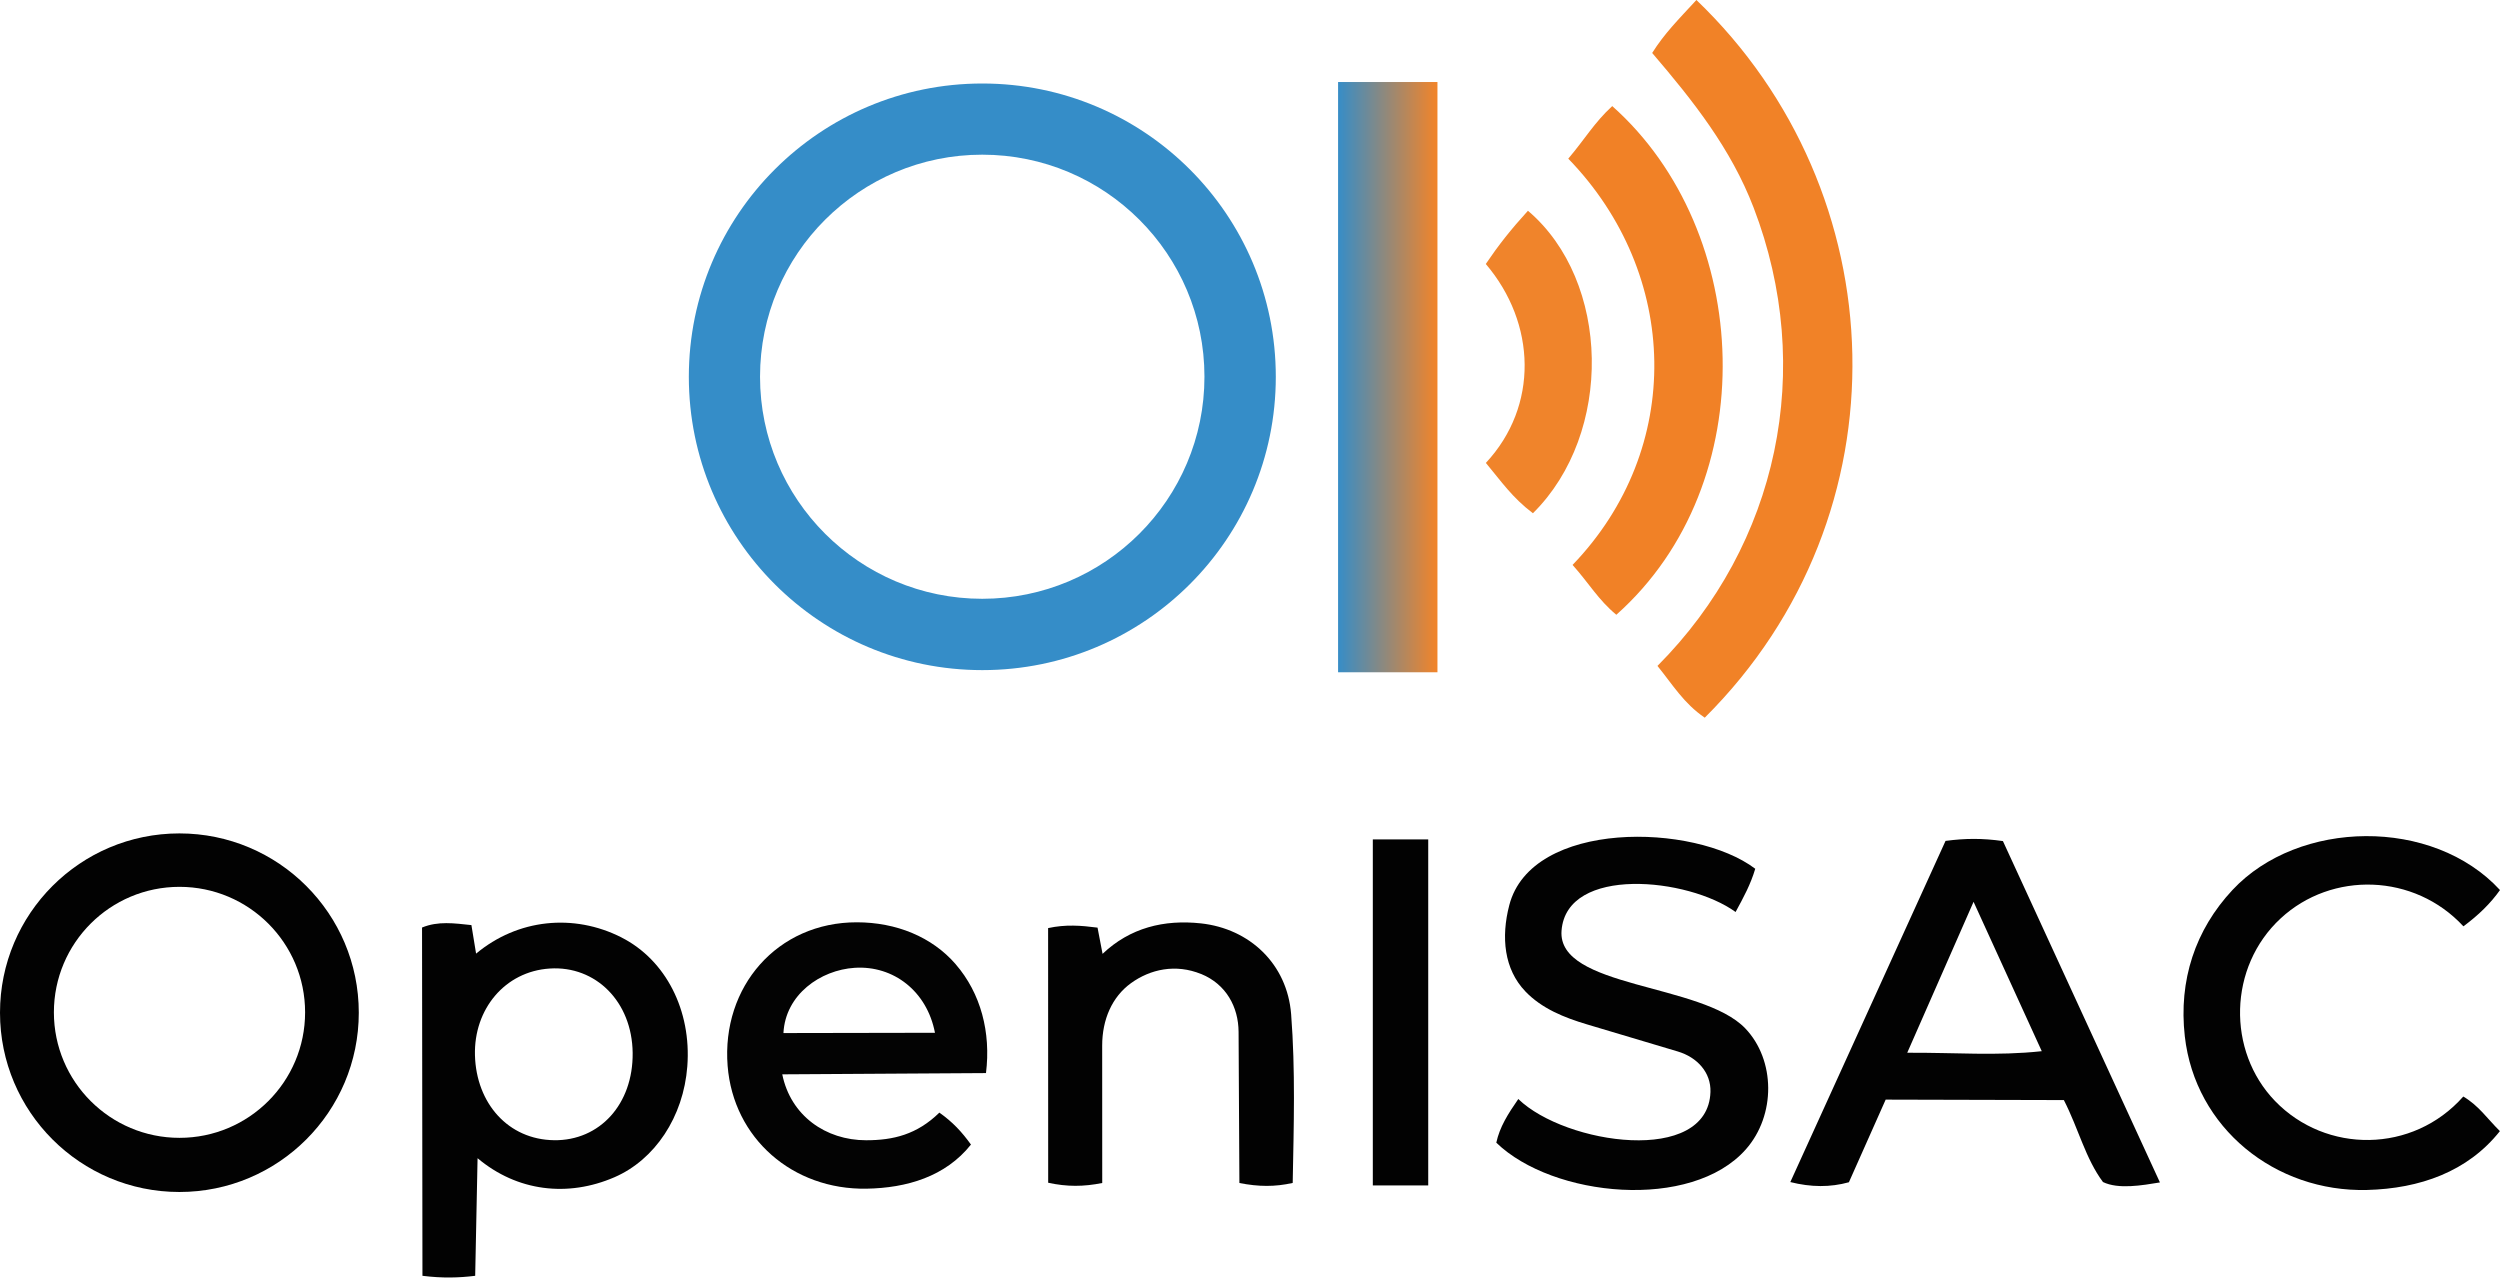
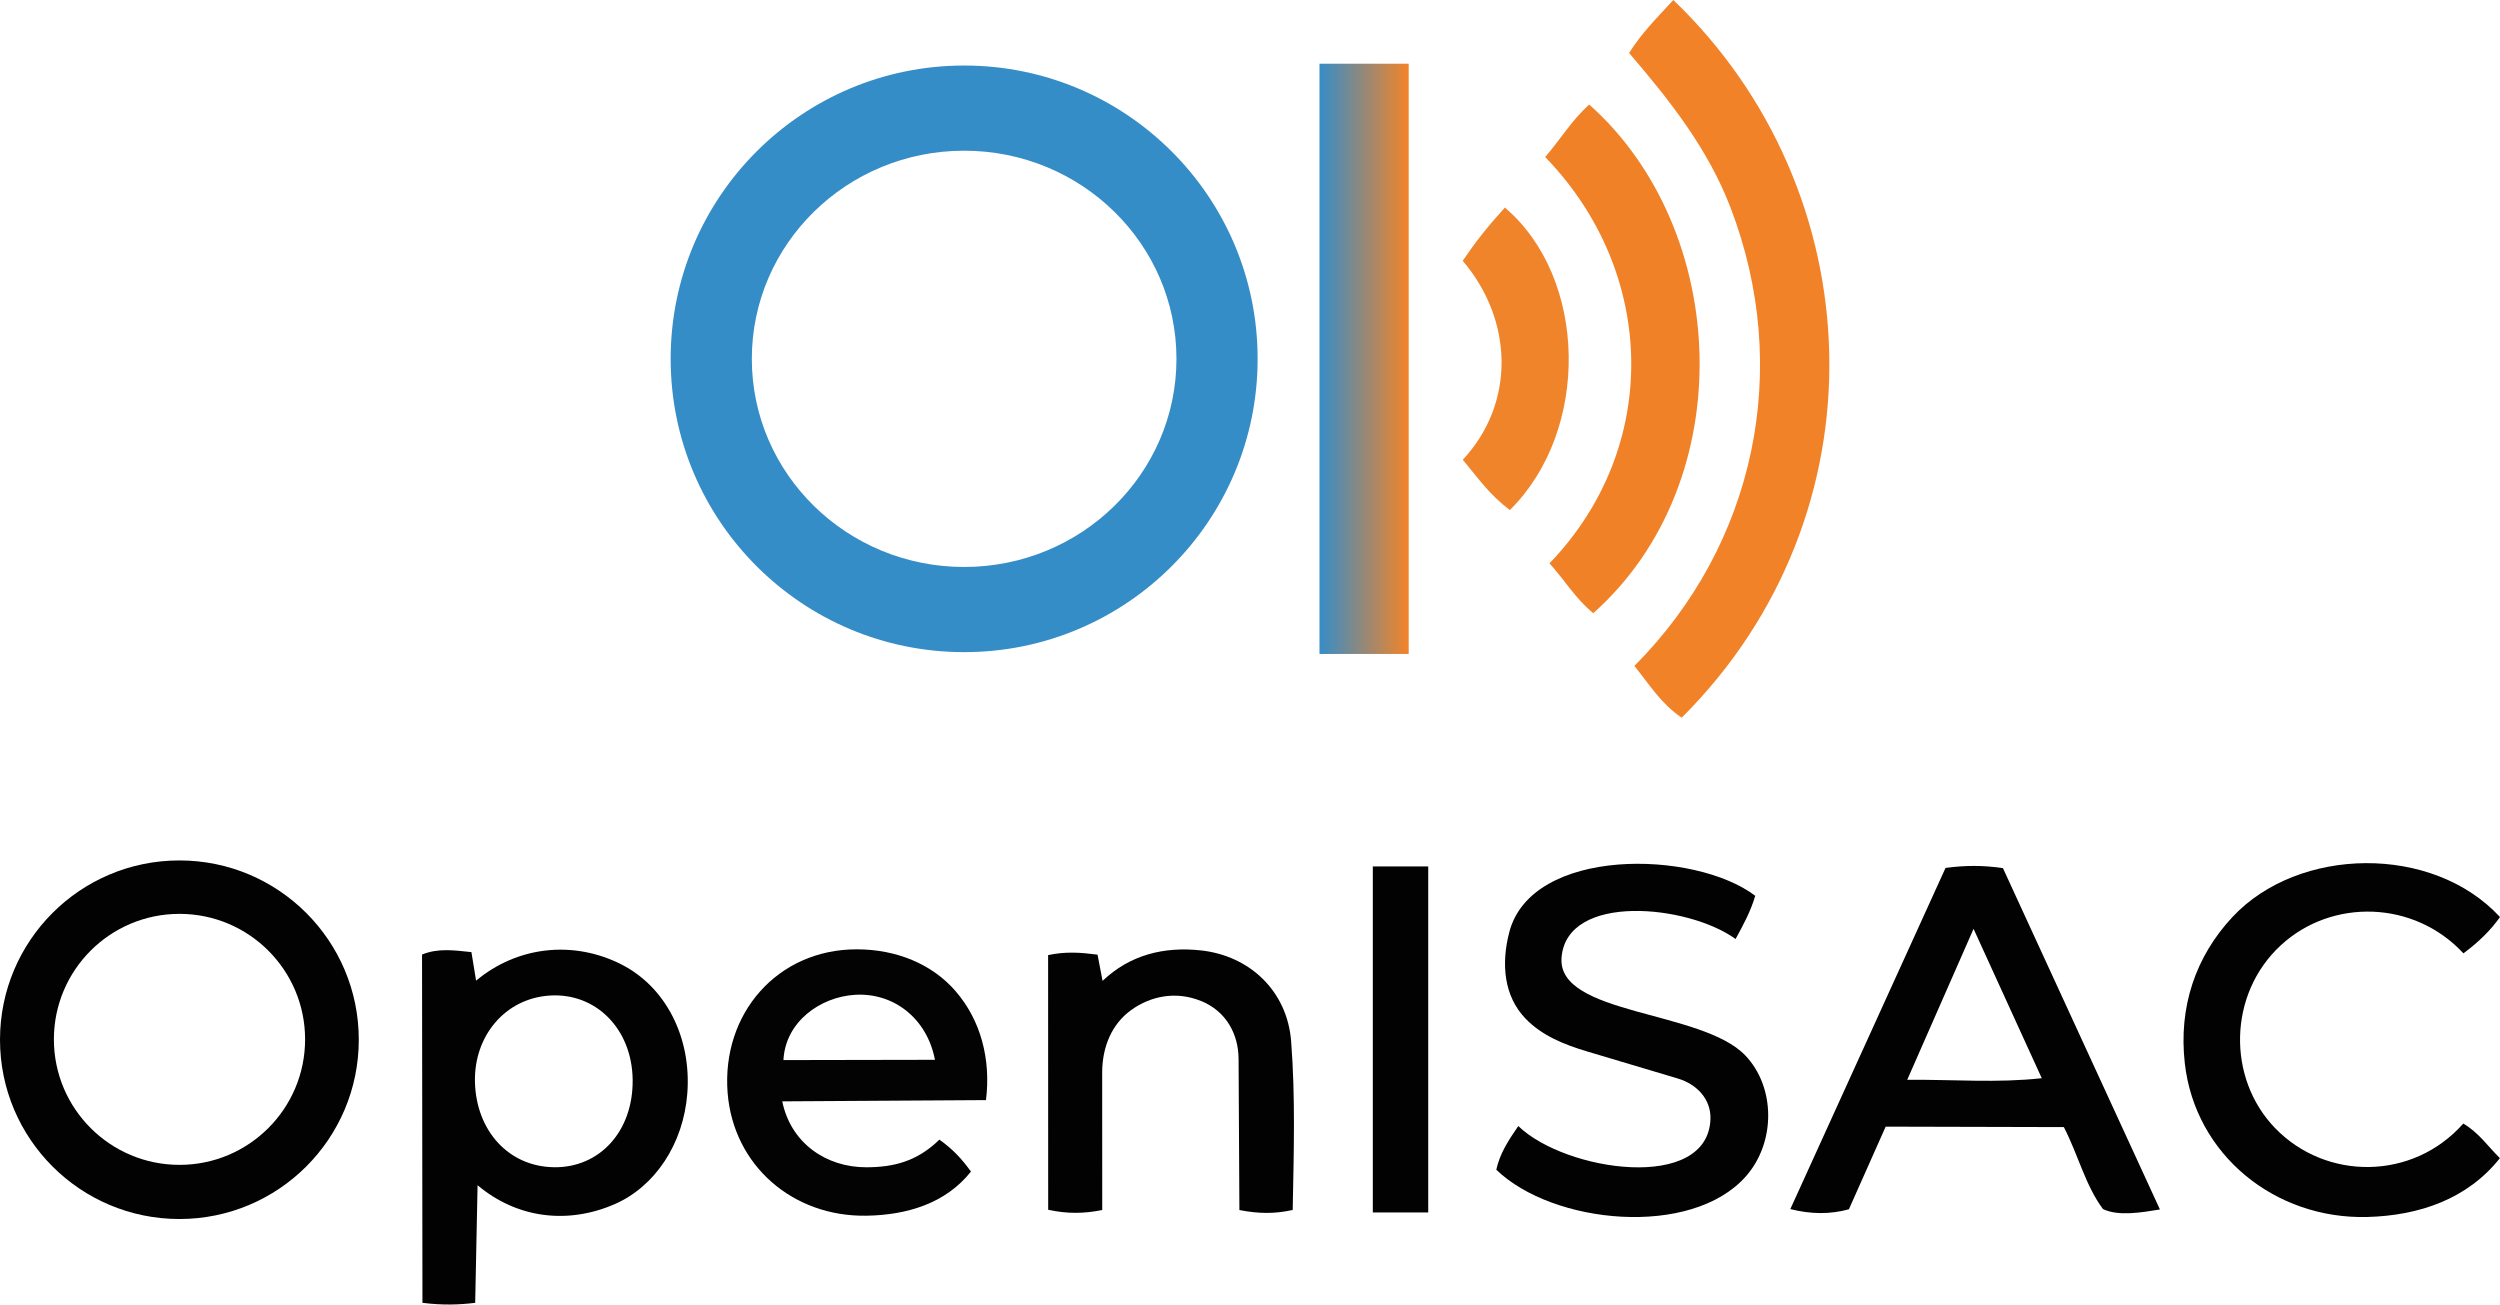
- <svg xmlns="http://www.w3.org/2000/svg" id="_图层_2" data-name="图层 2" viewBox="0 0 975.09 498.27">
+ <svg xmlns="http://www.w3.org/2000/svg" id="_图层_2" data-name="图层 2" viewBox="0 0 975.09 508.81">
  <defs>
    <style>
      .cls-1 {
        fill: url(#_未命名的渐变_54);
      }

      .cls-2 {
        fill: #358dc8;
      }

      .cls-3 {
        fill: #020202;
      }

      .cls-4 {
        fill: #f0842b;
      }

      .cls-5 {
        fill: #030303;
      }

      .cls-6 {
        fill: #f18227;
      }

      .cls-7 {
        fill: #f18126;
      }
    </style>
-     <linearGradient id="_未命名的渐变_54" data-name="未命名的渐变 54" x1="521.67" y1="147.11" x2="560.42" y2="147.11" gradientUnits="userSpaceOnUse">
+     <linearGradient id="_未命名的渐变_54" data-name="未命名的渐变 54" x1="514.44" y1="139.96" x2="549.23" y2="139.96" gradientUnits="userSpaceOnUse">
      <stop offset="0" stop-color="#358dc8" />
      <stop offset=".99" stop-color="#f0842b" />
    </linearGradient>
  </defs>
  <g id="_图层_1-2" data-name="图层 1">
    <g>
      <g>
-         <path class="cls-3" d="M680.96,448.27c-21.23,24.07-75.25,18.8-97.35-2.58,1.32-6.12,4.57-11.25,8.58-17.03,18.44,17.81,73.99,25.92,74.95-2.75.25-7.54-5.1-13.52-12.76-15.8l-35.48-10.59c-8.77-2.62-17.54-6.12-23.96-12.84-8.28-8.66-9.53-21.1-6.26-33.65,8.66-33.34,72.16-32.19,95.93-14.18-1.82,6.1-4.49,11.03-7.67,16.86-18.48-13.42-65.89-18.16-67.88,7.25-1.76,22.54,54.7,20.39,71.67,38.16,11.78,12.34,11.96,33.85.23,47.15Z" />
-         <path class="cls-3" d="M960.77,427.68c6.11,3.63,9.29,8.58,14.28,13.5-12.58,15.86-31.3,22.42-51.8,22.95-35.84.91-67.07-24.16-71.1-59.97-2.45-21.79,4.06-41.48,18.61-57.05,25.72-27.54,78.11-28.45,104.33.04-3.74,5.27-8.34,9.74-14.27,14.15-19.16-20.71-51.31-21.57-71.26-3.11-20.48,18.94-21.03,51.75-2.22,71.24,19.88,20.59,53.73,20.53,73.43-1.74Z" />
-         <path class="cls-3" d="M468.5,379.91c-9.94-4.07-19.85-1.89-27.38,3.56-7.39,5.35-11.23,14.19-11.23,24.38l.02,53.56c-7.24,1.46-13.72,1.51-21.08-.1l-.03-99.32c6.83-1.48,12.77-1.03,19.28-.18l1.96,10.23c10.72-10.2,23.98-13.44,38.36-11.89,19.03,2.06,33.67,15.86,35.19,35.44,1.69,21.89,1.03,43.36.61,65.8-6.97,1.56-13.25,1.5-20.79.03l-.32-58.98c-.05-9.63-4.82-18.55-14.59-22.55Z" />
-         <rect class="cls-3" x="535.45" y="327.4" width="21.61" height="134.96" />
-         <path class="cls-3" d="M69.97,325.06c-38.65,0-69.97,31.31-69.97,69.93s31.33,69.93,69.97,69.93,69.97-31.31,69.97-69.93-31.33-69.93-69.97-69.93ZM70.01,443.8c-27.05,0-48.99-21.92-48.99-48.95s21.93-48.95,48.99-48.95,48.99,21.92,48.99,48.95-21.93,48.95-48.99,48.95Z" />
-         <path class="cls-3" d="M242.4,365.63c-18.7-9.48-40.51-7.19-56.71,6.32l-1.82-11.13c-6.71-.71-13.01-1.63-19.26.95l.16,135.84c7.83.98,14.23.78,20.57,0l.93-45.87c15.45,13,35.22,15.31,53.42,7.41,15.69-6.81,26.89-23.44,28.39-43.27,1.65-21.74-8.37-41.45-25.69-50.24ZM216.11,444.72c-17.82-.22-30.35-14.31-30.86-33.13-.48-17.94,11.66-32.71,29.19-33.83,17.89-1.15,32.1,12.91,32.32,32.9.21,20.02-12.84,34.28-30.65,34.07Z" />
-         <path class="cls-3" d="M781.22,328.05c-7.99-1.14-14.71-1.09-22.39-.07l-60.54,133.07c8.09,2.03,15.56,2.09,22.85.07l14.34-32.23,69.5.18c5.77,11.25,8.38,22.73,15.26,31.97,6.01,2.91,15.27,1.3,22.21.15l-61.24-133.14ZM743.89,410.61l25.87-58.87,26.6,58.26c-17.46,1.91-33.86.5-52.47.61Z" />
-         <path class="cls-5" d="M372.76,376.09c-9.28-10.71-23.22-16.34-38.53-16.36-31.08-.04-52.86,25.19-50.43,56,2.24,28.27,25.39,48.4,54.19,47.9,15.62-.27,30.76-4.68,40.72-17.21-3.61-5.01-7.12-8.77-12.32-12.46-8.75,8.56-17.97,10.78-28.57,10.78-15.79,0-29.45-9.61-32.71-25.71l79.46-.49c1.97-15.85-2-31.11-11.81-42.43ZM305.57,402.93c.76-15.01,14.41-24.59,27.78-25.45,15.16-.97,28.22,9.15,31.32,25.34l-59.1.11Z" />
-         <path class="cls-6" d="M664.91,279.92c-8.16-5.56-12.41-12.74-18.44-20.19,47.27-47.46,61.59-115.95,37.51-178.73-8.82-22.98-23.46-41.52-39.57-60.34,4.81-7.64,10.07-12.87,17.25-20.66,78.08,74.83,83.01,200.5,3.26,279.92Z" />
-         <path class="cls-7" d="M630.42,239.78c-7.1-5.9-10.59-12.2-17.06-19.44,43.59-45.3,41.97-113.42-1.68-158.46,6.41-7.51,10.09-14.01,17.15-20.5,54.97,48.83,59.31,147.07,1.59,198.41Z" />
-         <path class="cls-4" d="M597.9,200.19c-8.12-6.15-12.3-12.38-18.36-19.63,20.65-22.16,19.69-54.47-.03-77.6,4.97-7.34,9.66-13.31,16.44-20.76,32.29,27.39,33.46,86.81,1.95,117.98Z" />
-         <path class="cls-2" d="M383.14,32.57c-63.22,0-114.47,51.22-114.47,114.4s51.25,114.4,114.47,114.4,114.47-51.22,114.47-114.4-51.25-114.4-114.47-114.4ZM383.11,233.55c-47.87,0-86.67-38.78-86.67-86.61s38.8-86.61,86.67-86.61,86.67,38.78,86.67,86.61-38.8,86.61-86.67,86.61Z" />
+         <path class="cls-3" d="M680.96,458.81c-21.23,24.07-75.25,18.8-97.35-2.58,1.32-6.12,4.57-11.25,8.58-17.03,18.44,17.81,73.99,25.92,74.95-2.75.25-7.54-5.1-13.52-12.76-15.8l-35.48-10.59c-8.77-2.62-17.54-6.12-23.96-12.84-8.28-8.66-9.53-21.1-6.26-33.65,8.66-33.34,72.16-32.19,95.93-14.18-1.82,6.1-4.49,11.03-7.67,16.86-18.48-13.42-65.89-18.16-67.88,7.25-1.76,22.54,54.7,20.39,71.67,38.16,11.78,12.34,11.96,33.85.23,47.15Z" />
+         <path class="cls-3" d="M960.77,438.22c6.11,3.63,9.29,8.58,14.28,13.5-12.58,15.86-31.3,22.42-51.8,22.95-35.84.91-67.07-24.16-71.1-59.97-2.45-21.79,4.06-41.48,18.61-57.05,25.72-27.54,78.11-28.45,104.33.04-3.74,5.27-8.34,9.74-14.27,14.15-19.16-20.71-51.31-21.57-71.26-3.11-20.48,18.94-21.03,51.75-2.22,71.24,19.88,20.59,53.73,20.53,73.43-1.74Z" />
+         <path class="cls-3" d="M468.5,390.45c-9.94-4.07-19.85-1.89-27.38,3.56-7.39,5.35-11.23,14.19-11.23,24.38l.02,53.56c-7.24,1.46-13.72,1.51-21.08-.1l-.03-99.32c6.83-1.48,12.77-1.03,19.28-.18l1.96,10.23c10.72-10.2,23.98-13.44,38.36-11.89,19.03,2.06,33.67,15.86,35.19,35.44,1.69,21.89,1.03,43.36.61,65.8-6.97,1.56-13.25,1.5-20.79.03l-.32-58.98c-.05-9.63-4.82-18.55-14.59-22.55Z" />
+         <rect class="cls-3" x="535.45" y="337.94" width="21.61" height="134.96" />
+         <path class="cls-3" d="M69.97,335.6c-38.65,0-69.97,31.31-69.97,69.93s31.33,69.93,69.97,69.93,69.97-31.31,69.97-69.93-31.33-69.93-69.97-69.93ZM70.01,454.34c-27.05,0-48.99-21.92-48.99-48.95s21.93-48.95,48.99-48.95,48.99,21.92,48.99,48.95-21.93,48.95-48.99,48.95Z" />
+         <path class="cls-3" d="M242.4,376.17c-18.7-9.48-40.51-7.19-56.71,6.32l-1.82-11.13c-6.71-.71-13.01-1.63-19.26.95l.16,135.84c7.83.98,14.23.78,20.57,0l.93-45.87c15.45,13,35.22,15.31,53.42,7.41,15.69-6.81,26.89-23.44,28.39-43.27,1.65-21.74-8.37-41.45-25.69-50.24ZM216.11,455.26c-17.82-.22-30.35-14.31-30.86-33.13-.48-17.94,11.66-32.71,29.19-33.83,17.89-1.15,32.1,12.91,32.32,32.9.21,20.02-12.84,34.28-30.65,34.07Z" />
+         <path class="cls-3" d="M781.22,338.59c-7.99-1.14-14.71-1.09-22.39-.07l-60.54,133.07c8.09,2.03,15.56,2.09,22.85.07l14.34-32.23,69.5.18c5.77,11.25,8.38,22.73,15.26,31.97,6.01,2.91,15.27,1.3,22.21.15l-61.24-133.14ZM743.89,421.15l25.87-58.87,26.6,58.26c-17.46,1.91-33.86.5-52.47.61Z" />
+         <path class="cls-5" d="M372.76,386.63c-9.28-10.71-23.22-16.34-38.53-16.36-31.08-.04-52.86,25.19-50.43,56,2.24,28.27,25.39,48.4,54.19,47.9,15.62-.27,30.76-4.68,40.72-17.21-3.61-5.01-7.12-8.77-12.32-12.46-8.75,8.56-17.97,10.78-28.57,10.78-15.79,0-29.45-9.61-32.71-25.71l79.46-.49c1.97-15.85-2-31.11-11.81-42.43ZM305.57,413.47c.76-15.01,14.41-24.59,27.78-25.45,15.16-.97,28.22,9.15,31.32,25.34l-59.1.11Z" />
      </g>
-       <rect class="cls-1" x="521.9" y="31.99" width="38.76" height="230.22" />
+       <g>
+         <path class="cls-6" d="M655.91,279.92c-8.16-5.56-12.41-12.74-18.44-20.19,47.27-47.46,61.59-115.95,37.51-178.73-8.82-22.98-23.46-41.52-39.57-60.34,4.81-7.64,10.07-12.87,17.25-20.66,78.08,74.83,83.01,200.5,3.26,279.92Z" />
+         <path class="cls-7" d="M621.42,239.16c-7.1-5.9-10.59-12.2-17.06-19.44,43.59-45.3,41.97-113.42-1.68-158.46,6.41-7.51,10.09-14.01,17.15-20.5,54.97,48.83,59.31,147.07,1.59,198.41Z" />
+         <path class="cls-4" d="M588.9,198.95c-8.12-6.15-12.3-12.38-18.36-19.63,20.65-22.16,19.69-54.47-.03-77.6,4.97-7.34,9.66-13.31,16.44-20.76,32.29,27.39,33.46,86.81,1.95,117.98Z" />
+         <path class="cls-2" d="M376.05,25.56c-63.22,0-114.47,51.22-114.47,114.4s51.25,114.4,114.47,114.4,114.47-51.22,114.47-114.4-51.25-114.4-114.47-114.4ZM376.05,221.14c-45.74,0-82.81-36.35-82.81-81.18s37.08-81.18,82.81-81.18,82.81,36.35,82.81,81.18-37.08,81.18-82.81,81.18Z" />
+         <rect class="cls-1" x="514.65" y="24.85" width="34.79" height="230.22" />
+       </g>
    </g>
  </g>
</svg>
